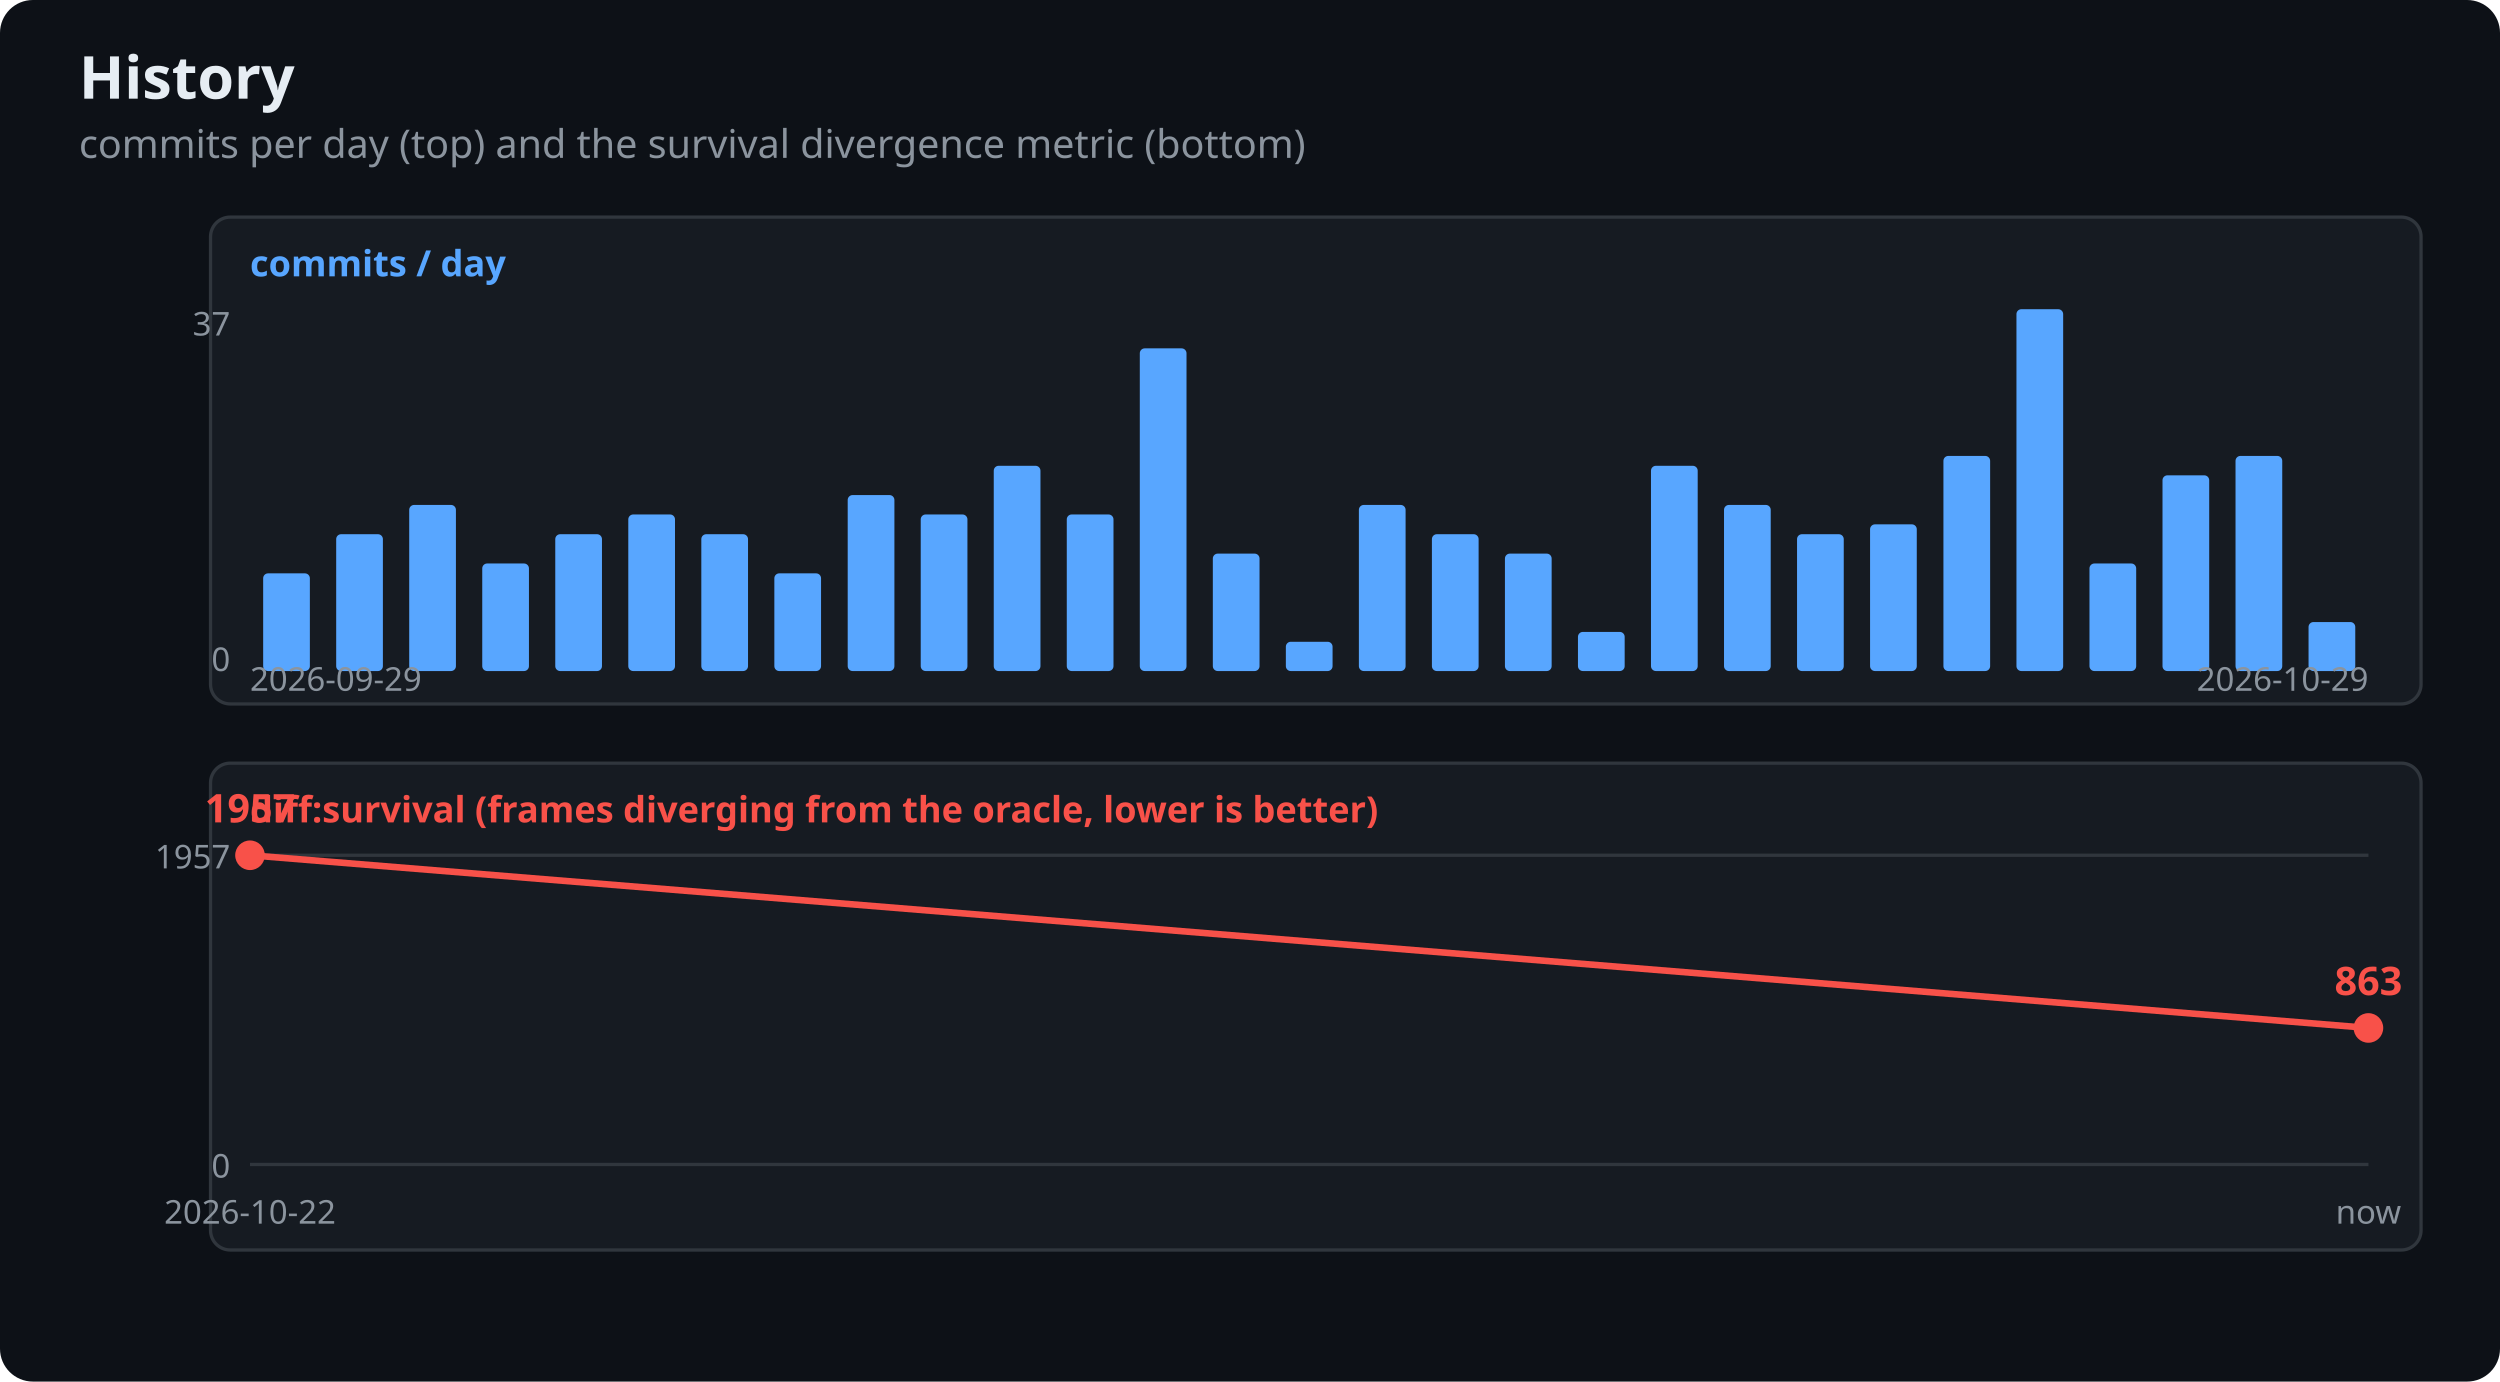
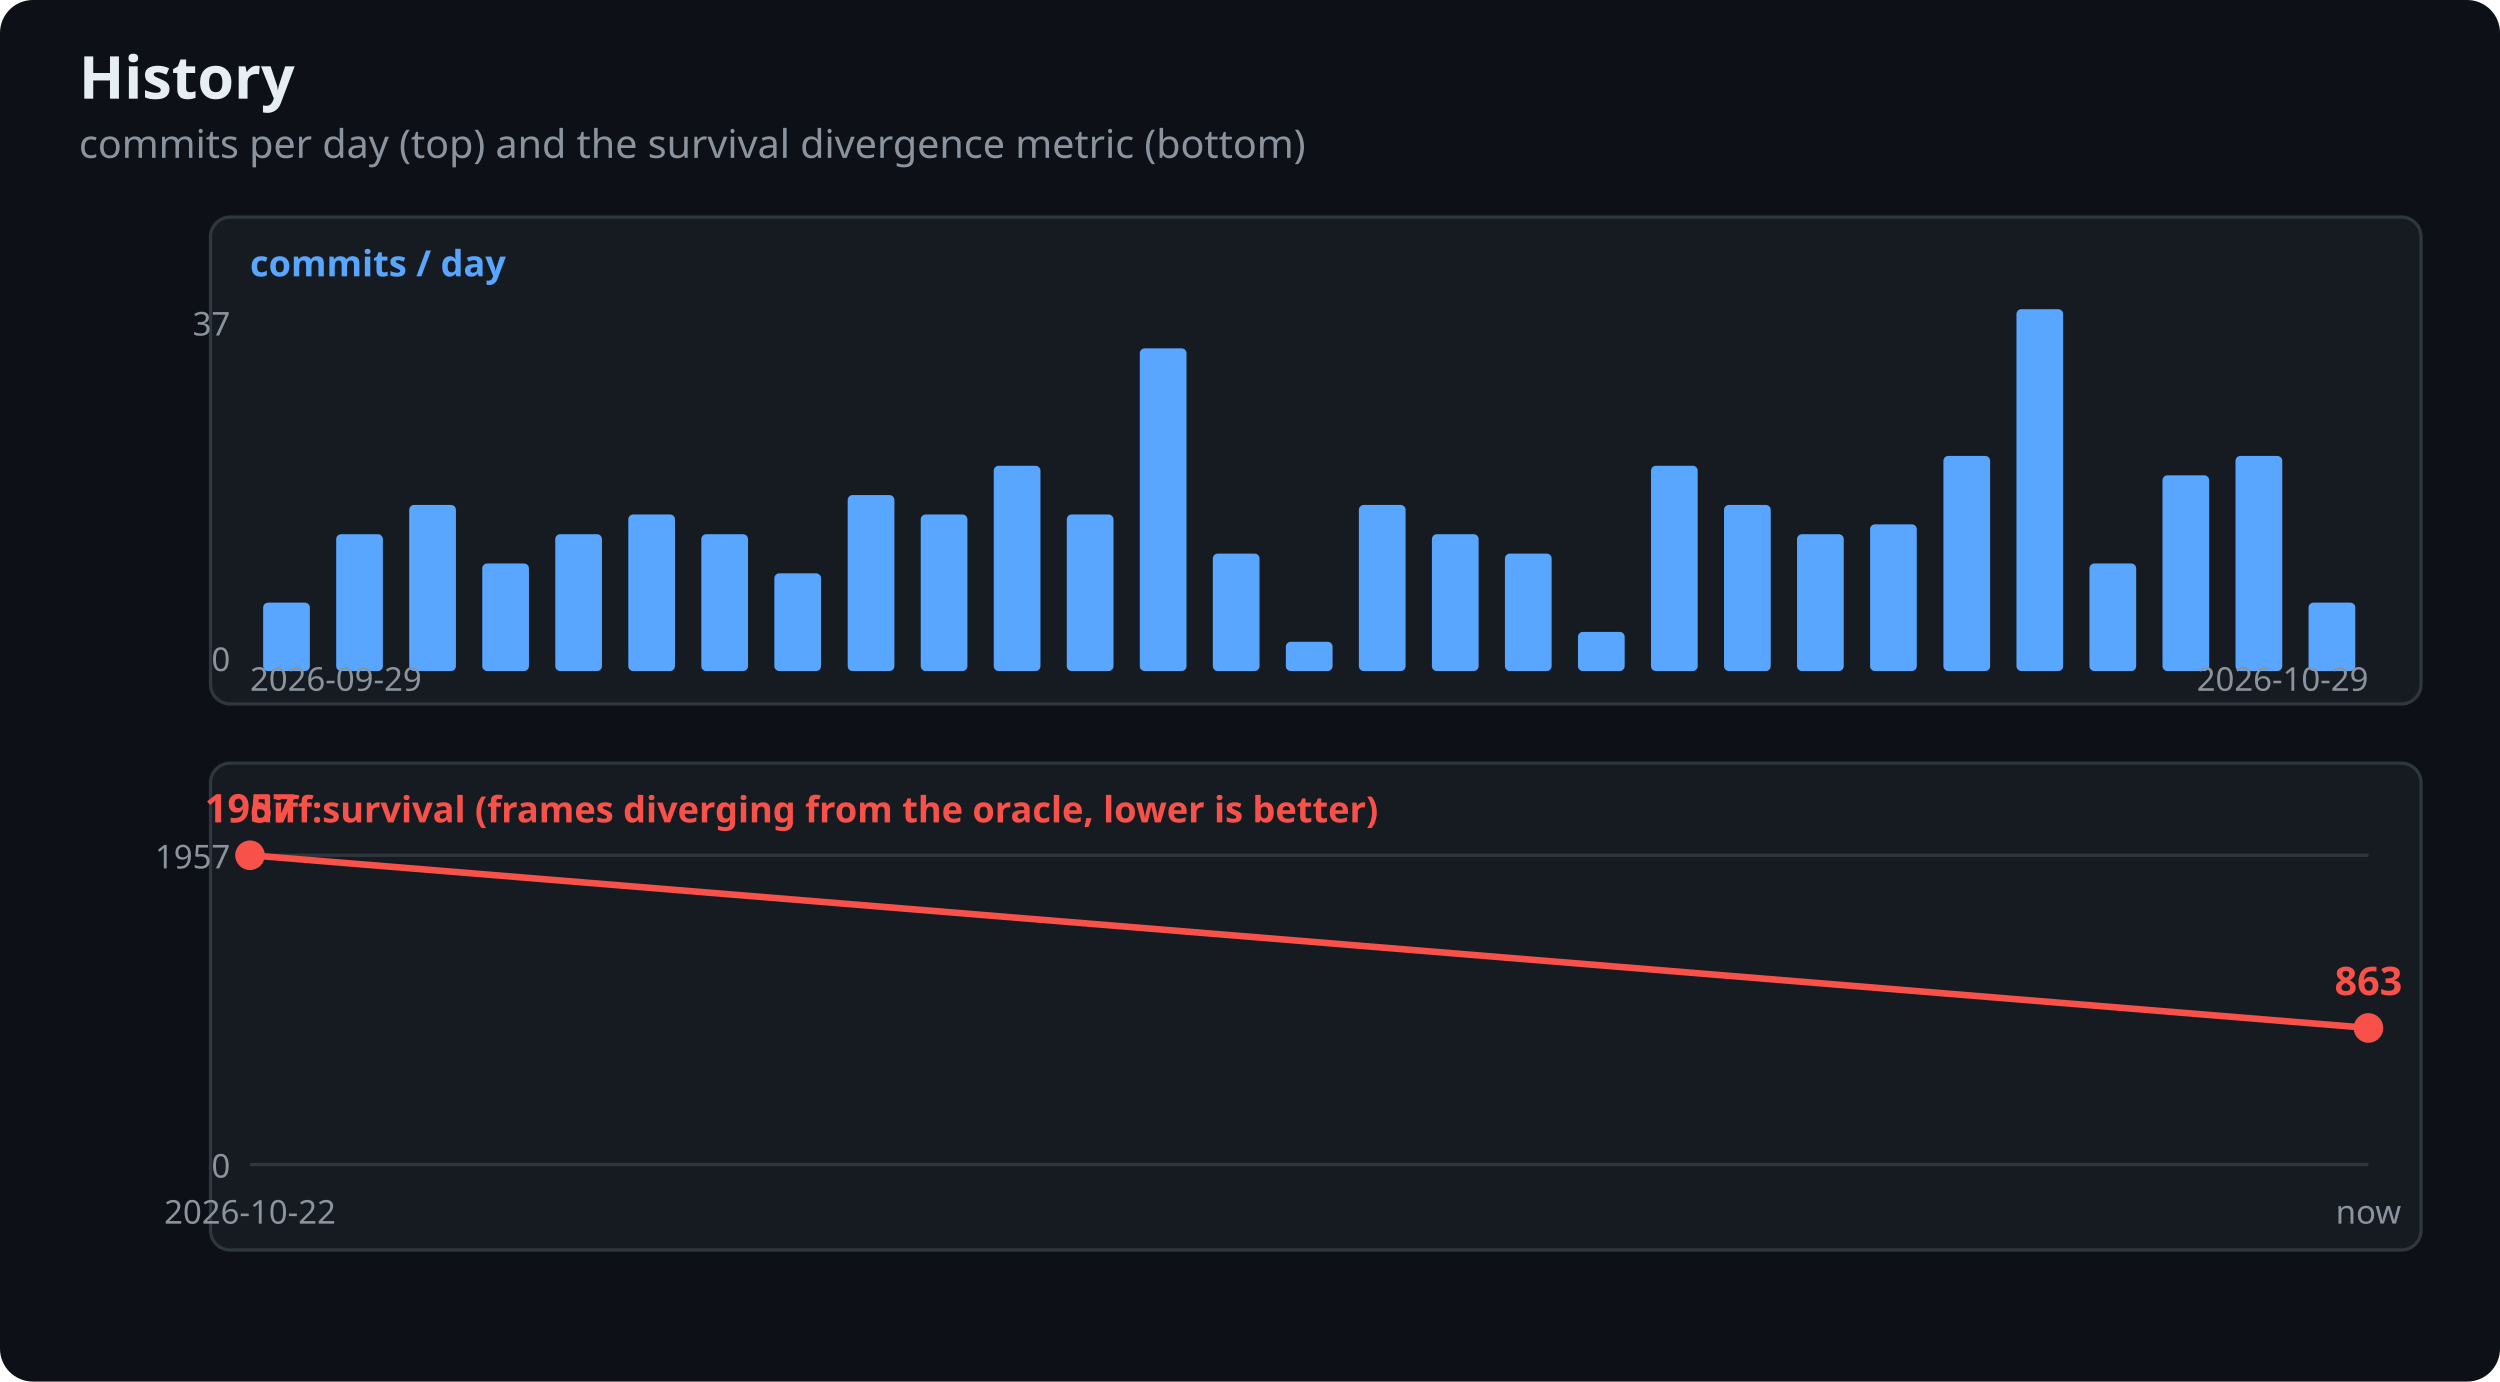
<svg xmlns="http://www.w3.org/2000/svg" width="760" height="420" viewBox="0 0 760 420" font-family="Segoe UI,Ubuntu,sans-serif">
  <rect width="760" height="420" rx="10" fill="#0d1117" />
  <text x="24" y="30" fill="#e6edf3" font-size="18" font-weight="600">History</text>
  <text x="24" y="48" fill="#8b949e" font-size="12">commits per day (top) and the survival divergence metric (bottom)</text>
  <rect x="64" y="66" width="672" height="148" fill="#161b22" stroke="#30363d" rx="6" />
  <text x="76" y="84" fill="#58a6ff" font-size="11" font-weight="600">commits / day</text>
-   <rect x="80.0" y="174.3" width="14.2" height="29.7" fill="#58a6ff" rx="1.5" />
+   <rect x="80.0" y="183.2" width="14.2" height="20.8" fill="#58a6ff" rx="1.5" />
  <rect x="102.2" y="162.4" width="14.2" height="41.6" fill="#58a6ff" rx="1.5" />
  <rect x="124.4" y="153.5" width="14.2" height="50.5" fill="#58a6ff" rx="1.5" />
  <rect x="146.6" y="171.3" width="14.2" height="32.7" fill="#58a6ff" rx="1.5" />
  <rect x="168.8" y="162.4" width="14.2" height="41.6" fill="#58a6ff" rx="1.5" />
  <rect x="191.0" y="156.4" width="14.2" height="47.6" fill="#58a6ff" rx="1.5" />
  <rect x="213.2" y="162.4" width="14.2" height="41.6" fill="#58a6ff" rx="1.5" />
  <rect x="235.4" y="174.3" width="14.2" height="29.7" fill="#58a6ff" rx="1.5" />
  <rect x="257.7" y="150.5" width="14.2" height="53.5" fill="#58a6ff" rx="1.5" />
  <rect x="279.9" y="156.4" width="14.2" height="47.6" fill="#58a6ff" rx="1.5" />
  <rect x="302.1" y="141.6" width="14.2" height="62.4" fill="#58a6ff" rx="1.5" />
  <rect x="324.3" y="156.4" width="14.2" height="47.6" fill="#58a6ff" rx="1.5" />
  <rect x="346.5" y="105.9" width="14.2" height="98.1" fill="#58a6ff" rx="1.5" />
  <rect x="368.7" y="168.3" width="14.2" height="35.7" fill="#58a6ff" rx="1.5" />
  <rect x="390.9" y="195.1" width="14.2" height="8.9" fill="#58a6ff" rx="1.5" />
  <rect x="413.1" y="153.5" width="14.2" height="50.5" fill="#58a6ff" rx="1.5" />
  <rect x="435.3" y="162.4" width="14.2" height="41.6" fill="#58a6ff" rx="1.5" />
  <rect x="457.5" y="168.3" width="14.2" height="35.7" fill="#58a6ff" rx="1.5" />
  <rect x="479.7" y="192.1" width="14.2" height="11.9" fill="#58a6ff" rx="1.5" />
  <rect x="501.9" y="141.6" width="14.2" height="62.4" fill="#58a6ff" rx="1.5" />
  <rect x="524.1" y="153.5" width="14.2" height="50.5" fill="#58a6ff" rx="1.5" />
  <rect x="546.3" y="162.4" width="14.2" height="41.6" fill="#58a6ff" rx="1.5" />
  <rect x="568.5" y="159.4" width="14.2" height="44.6" fill="#58a6ff" rx="1.5" />
  <rect x="590.8" y="138.6" width="14.2" height="65.4" fill="#58a6ff" rx="1.5" />
  <rect x="613.0" y="94.0" width="14.2" height="110.0" fill="#58a6ff" rx="1.5" />
  <rect x="635.2" y="171.3" width="14.2" height="32.7" fill="#58a6ff" rx="1.5" />
  <rect x="657.4" y="144.5" width="14.2" height="59.5" fill="#58a6ff" rx="1.5" />
  <rect x="679.6" y="138.6" width="14.2" height="65.4" fill="#58a6ff" rx="1.5" />
-   <rect x="701.8" y="189.1" width="14.2" height="14.9" fill="#58a6ff" rx="1.5" />
+   <rect x="701.8" y="183.2" width="14.2" height="20.8" fill="#58a6ff" rx="1.5" />
  <text x="70" y="102" fill="#8b949e" font-size="10" text-anchor="end">37</text>
  <text x="70" y="204" fill="#8b949e" font-size="10" text-anchor="end">0</text>
  <text x="76" y="210" fill="#8b949e" font-size="10">2026-09-29</text>
  <text x="720" y="210" fill="#8b949e" font-size="10" text-anchor="end">2026-10-29</text>
  <rect x="64" y="232" width="672" height="148" fill="#161b22" stroke="#30363d" rx="6" />
  <text x="76" y="250" fill="#f85149" font-size="11" font-weight="600">diff:survival (frames diverging from the oracle, lower is better)</text>
  <line x1="76" y1="354.0" x2="720" y2="354.0" stroke="#30363d" stroke-width="1" />
  <text x="70" y="358.0" fill="#8b949e" font-size="10" text-anchor="end">0</text>
  <line x1="76" y1="260.0" x2="720" y2="260.0" stroke="#30363d" stroke-width="1" />
  <text x="70" y="264.0" fill="#8b949e" font-size="10" text-anchor="end">1957</text>
  <circle cx="76.0" cy="260.0" r="4.5" fill="#f85149" />
  <text x="76.0" y="250.0" fill="#f85149" font-size="12" font-weight="600" text-anchor="middle">1957</text>
  <text x="76.0" y="372" fill="#8b949e" font-size="10" text-anchor="middle">2026-10-22</text>
  <circle cx="720.0" cy="312.5" r="4.5" fill="#f85149" />
  <text x="720.0" y="302.5" fill="#f85149" font-size="12" font-weight="600" text-anchor="middle">863</text>
  <text x="720.0" y="372" fill="#8b949e" font-size="10" text-anchor="middle">now</text>
  <polyline points="76.0,260.0 720.0,312.5" fill="none" stroke="#f85149" stroke-width="2" />
</svg>
